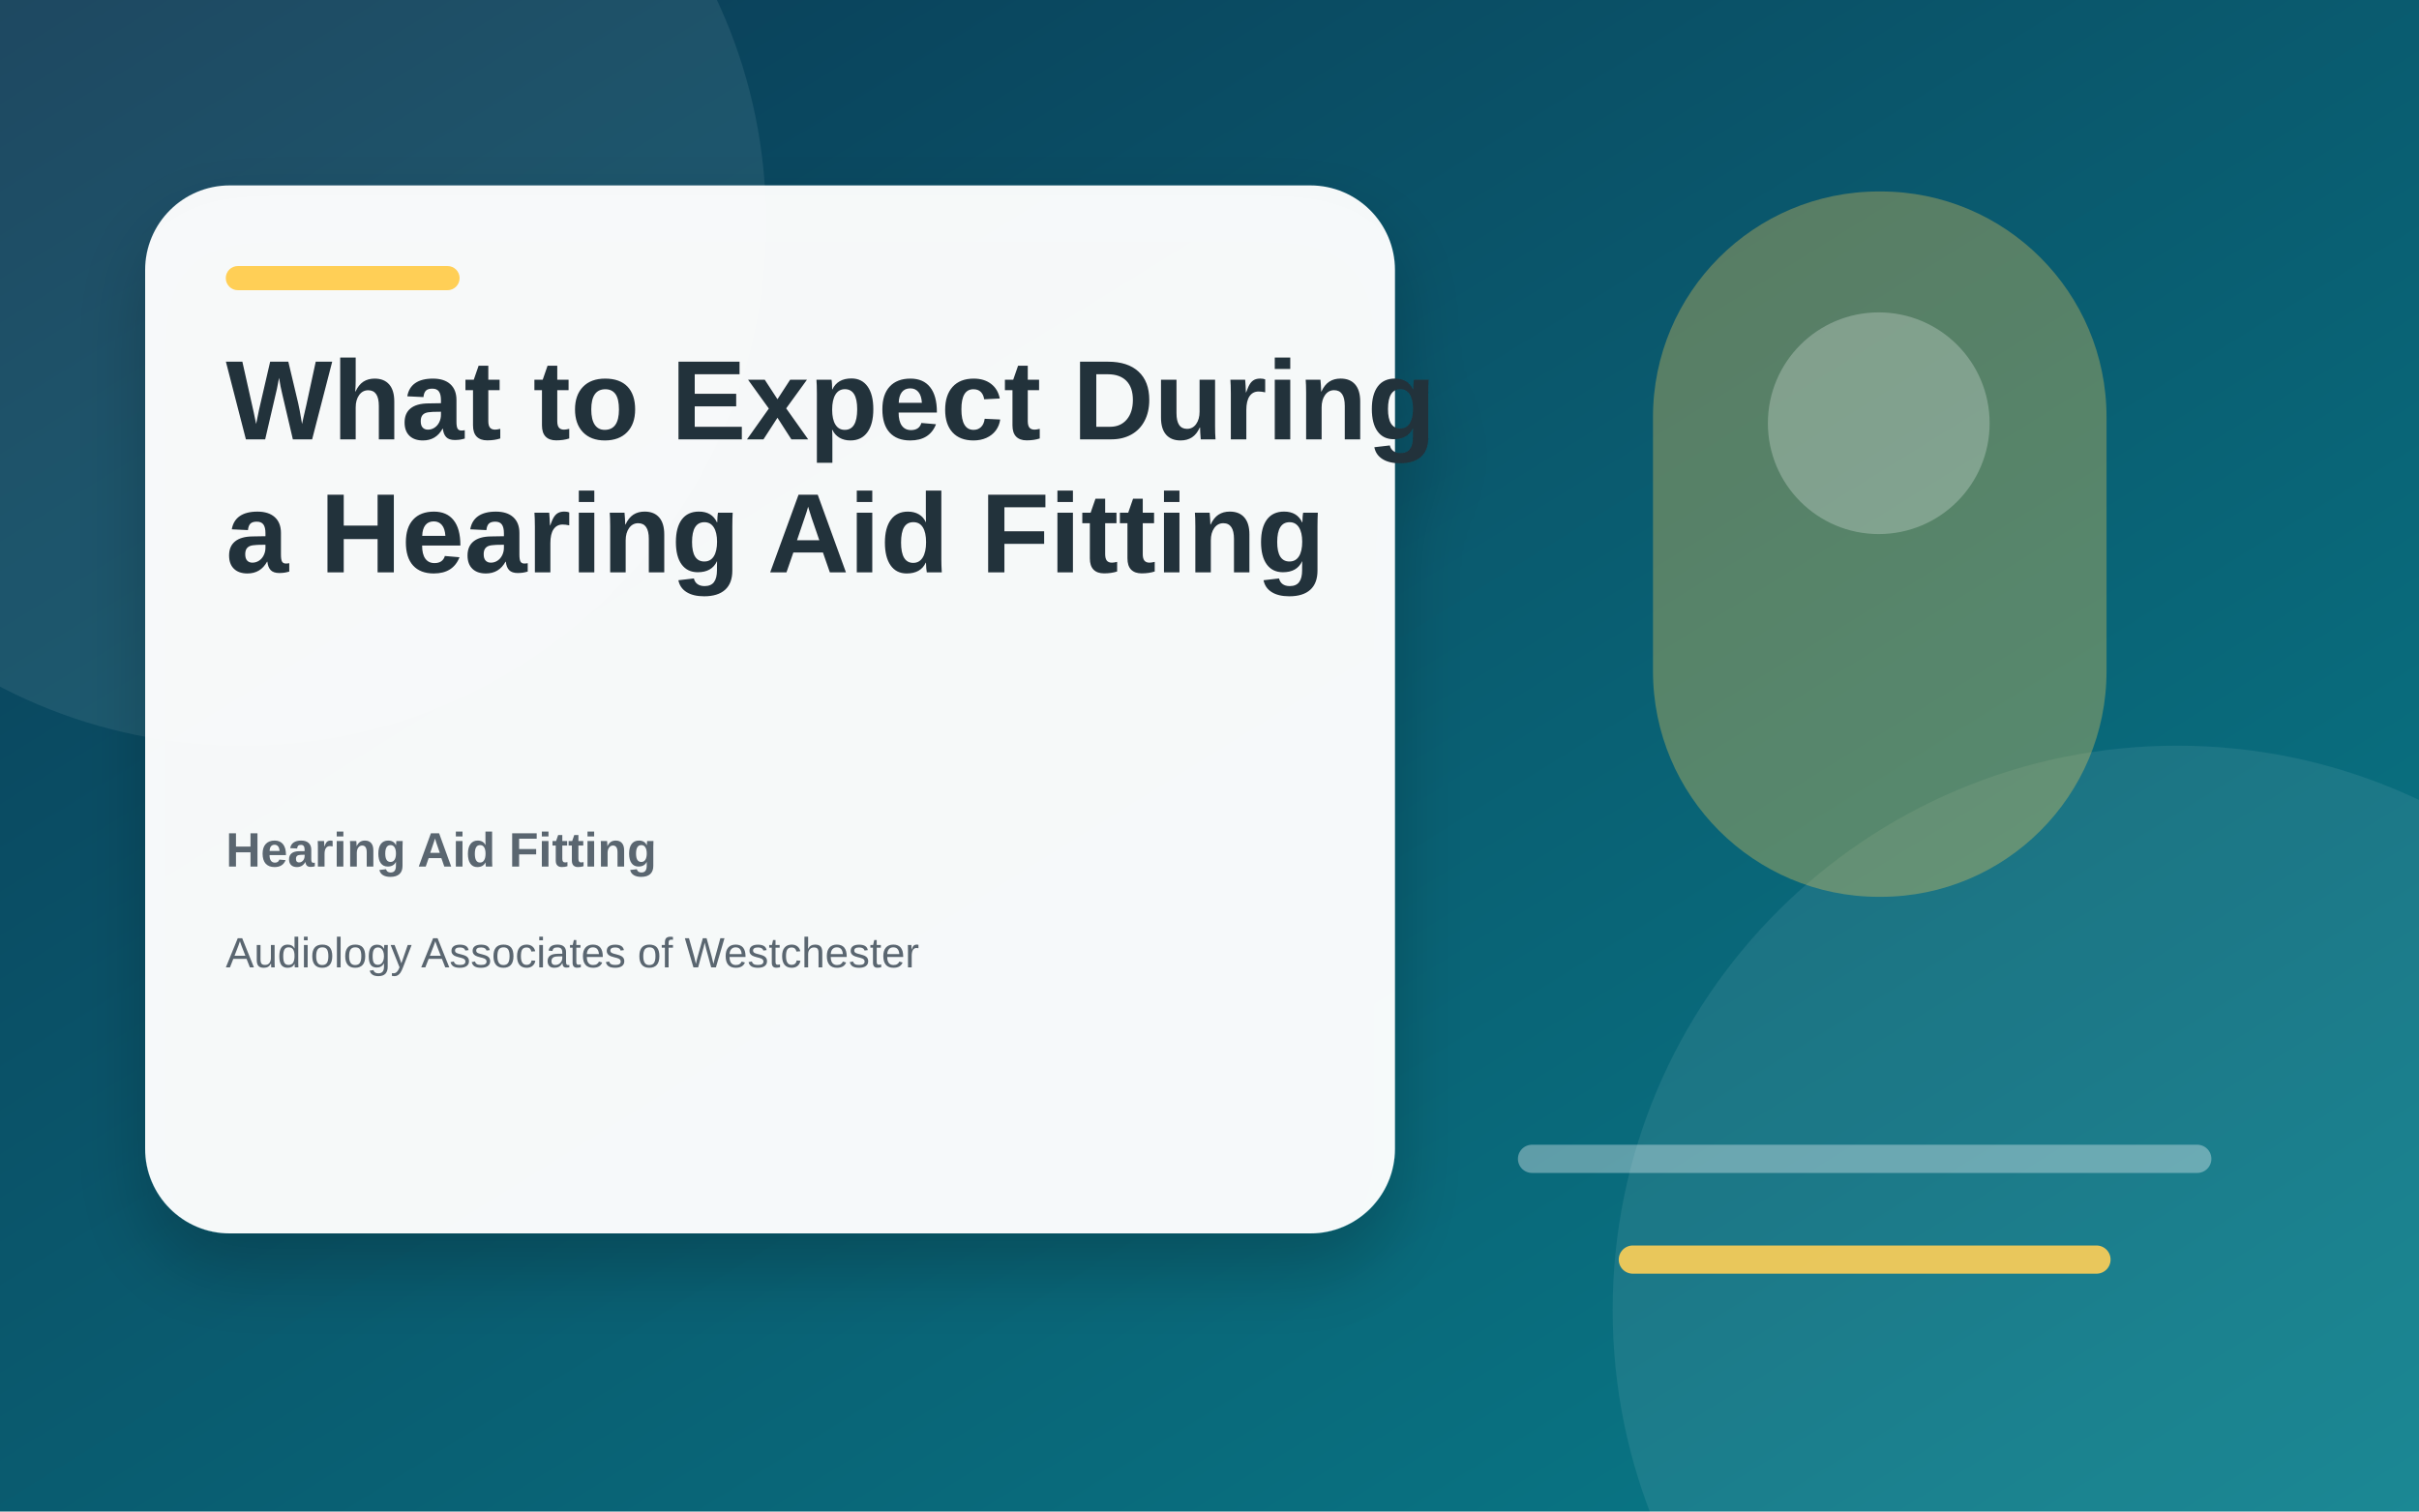
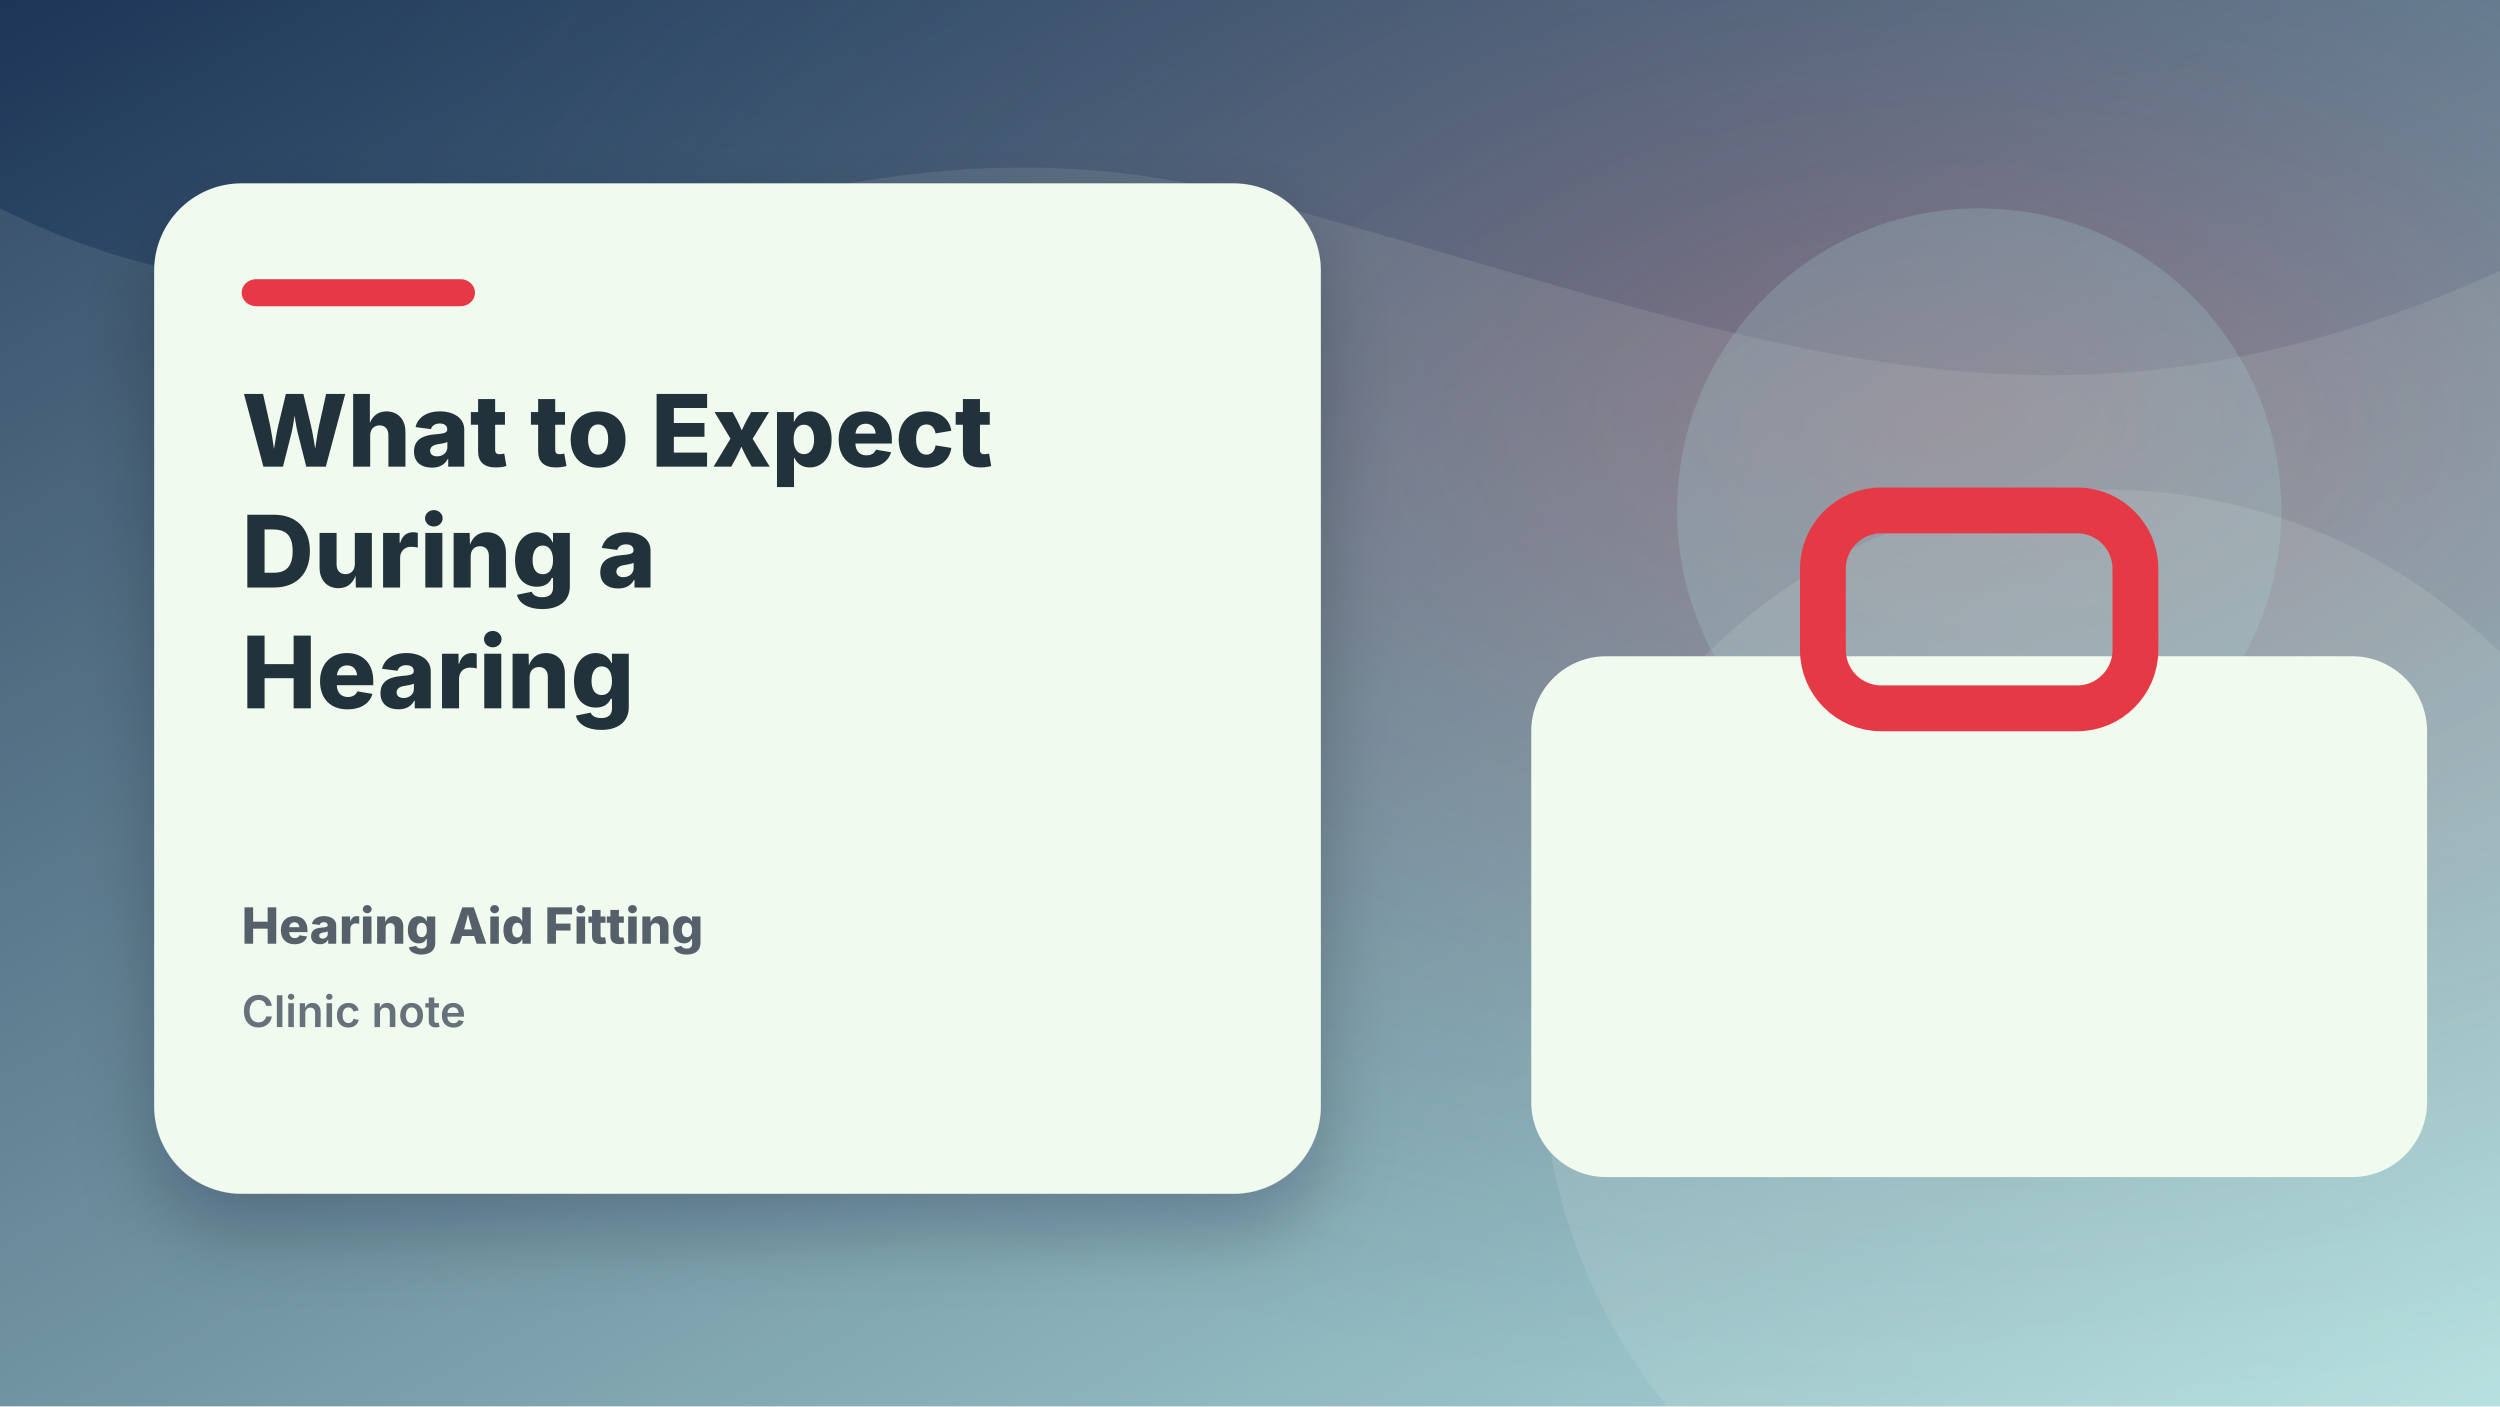
- <svg xmlns="http://www.w3.org/2000/svg" width="1200" height="750" viewBox="0 0 1200 750">
+ <svg xmlns="http://www.w3.org/2000/svg" width="1200" height="675" viewBox="0 0 1200 675" role="img" aria-labelledby="title desc">
  <defs>
-     <linearGradient id="g" x1="0" y1="0" x2="1" y2="1">
-       <stop offset="0" stop-color="#0b3954" />
-       <stop offset="1" stop-color="#087e8b" />
+     <linearGradient id="bg" x1="0" x2="1" y1="0" y2="1">
+       <stop offset="0" stop-color="#1d3557" />
+       <stop offset="1" stop-color="#a8dadc" />
    </linearGradient>
-     <filter id="s">
-       <feDropShadow dx="0" dy="18" stdDeviation="18" flood-opacity=".22" />
+     <radialGradient id="glow" cx="78%" cy="30%" r="70%">
+       <stop offset="0" stop-color="#e63946" stop-opacity=".28" />
+       <stop offset="1" stop-color="#1d3557" stop-opacity="0" />
+     </radialGradient>
+     <filter id="shadow" x="-20%" y="-20%" width="140%" height="140%">
+       <feDropShadow dx="0" dy="18" stdDeviation="18" flood-color="#001927" flood-opacity=".24" />
    </filter>
  </defs>
-   <rect width="1200" height="750" fill="url(#g)" />
-   <circle cx="120" cy="110" r="260" fill="#fff" opacity=".08" />
-   <circle cx="1080" cy="650" r="280" fill="#fff" opacity=".08" />
-   <g filter="url(#s)">
-     <rect x="72" y="92" width="620" height="520" rx="42" fill="#fff" opacity=".96" />
-     <rect x="112" y="132" width="116" height="12" rx="6" fill="#ffcf56" />
-     <text x="112" y="218" font-family="Arial,Helvetica,sans-serif" font-size="56" font-weight="800" fill="#24313a">
-       <tspan x="112">What to Expect During</tspan>
-       <tspan x="112" dy="66">a Hearing Aid Fitting</tspan>
+   <rect width="1200" height="675" fill="url(#bg)" />
+   <rect width="1200" height="675" fill="url(#glow)" />
+   <path d="M0 100 C220 210 360 30 600 95 S980 230 1200 130 V675 H0Z" fill="#f1faee" opacity=".10" />
+   <circle cx="950" cy="245" r="145" fill="#a8dadc" opacity=".22" />
+   <circle cx="1010" cy="505" r="270" fill="#f1faee" opacity=".12" />
+   <rect x="735" y="315" width="430" height="250" rx="36" fill="#f1faee" />
+   <rect x="875" y="245" width="150" height="95" rx="28" fill="none" stroke="#e63946" stroke-width="22" />
+   <g filter="url(#shadow)">
+     <rect x="74" y="88" width="560" height="485" rx="42" fill="#f1faee" />
+     <rect x="116" y="134" width="112" height="13" rx="7" fill="#e63946" />
+     <text x="116" y="224" font-family="Inter, Arial, sans-serif" font-size="48" font-weight="800" fill="#20313b">
+       <tspan x="116" dy="0">What to Expect</tspan>
+       <tspan x="116" dy="58">During a</tspan>
+       <tspan x="116" dy="58">Hearing</tspan>
    </text>
-     <text x="112" y="430" font-family="Arial,Helvetica,sans-serif" font-size="24" font-weight="700" fill="#5a6670">Hearing Aid Fitting</text>
-     <text x="112" y="480" font-family="Arial,Helvetica,sans-serif" font-size="21" fill="#5a6670">Audiology Associates of Westchester</text>
+     <text x="116" y="453" font-family="Inter, Arial, sans-serif" font-size="24" font-weight="800" fill="#56616b">Hearing Aid Fitting</text>
+     <text x="116" y="493" font-family="Inter, Arial, sans-serif" font-size="21" font-weight="600" fill="#66717b">Clinic note</text>
  </g>
-   <g>
-     <rect x="820" y="95" width="225" height="350" rx="112" fill="#ffcf56" opacity=".32" />
-     <circle cx="932" cy="210" r="55" fill="#fff" opacity=".25" />
-   </g>
-   <path d="M760 575h330" stroke="#fff" stroke-width="14" stroke-linecap="round" opacity=".35" />
-   <path d="M810 625h230" stroke="#ffcf56" stroke-width="14" stroke-linecap="round" opacity=".9" />
</svg>
